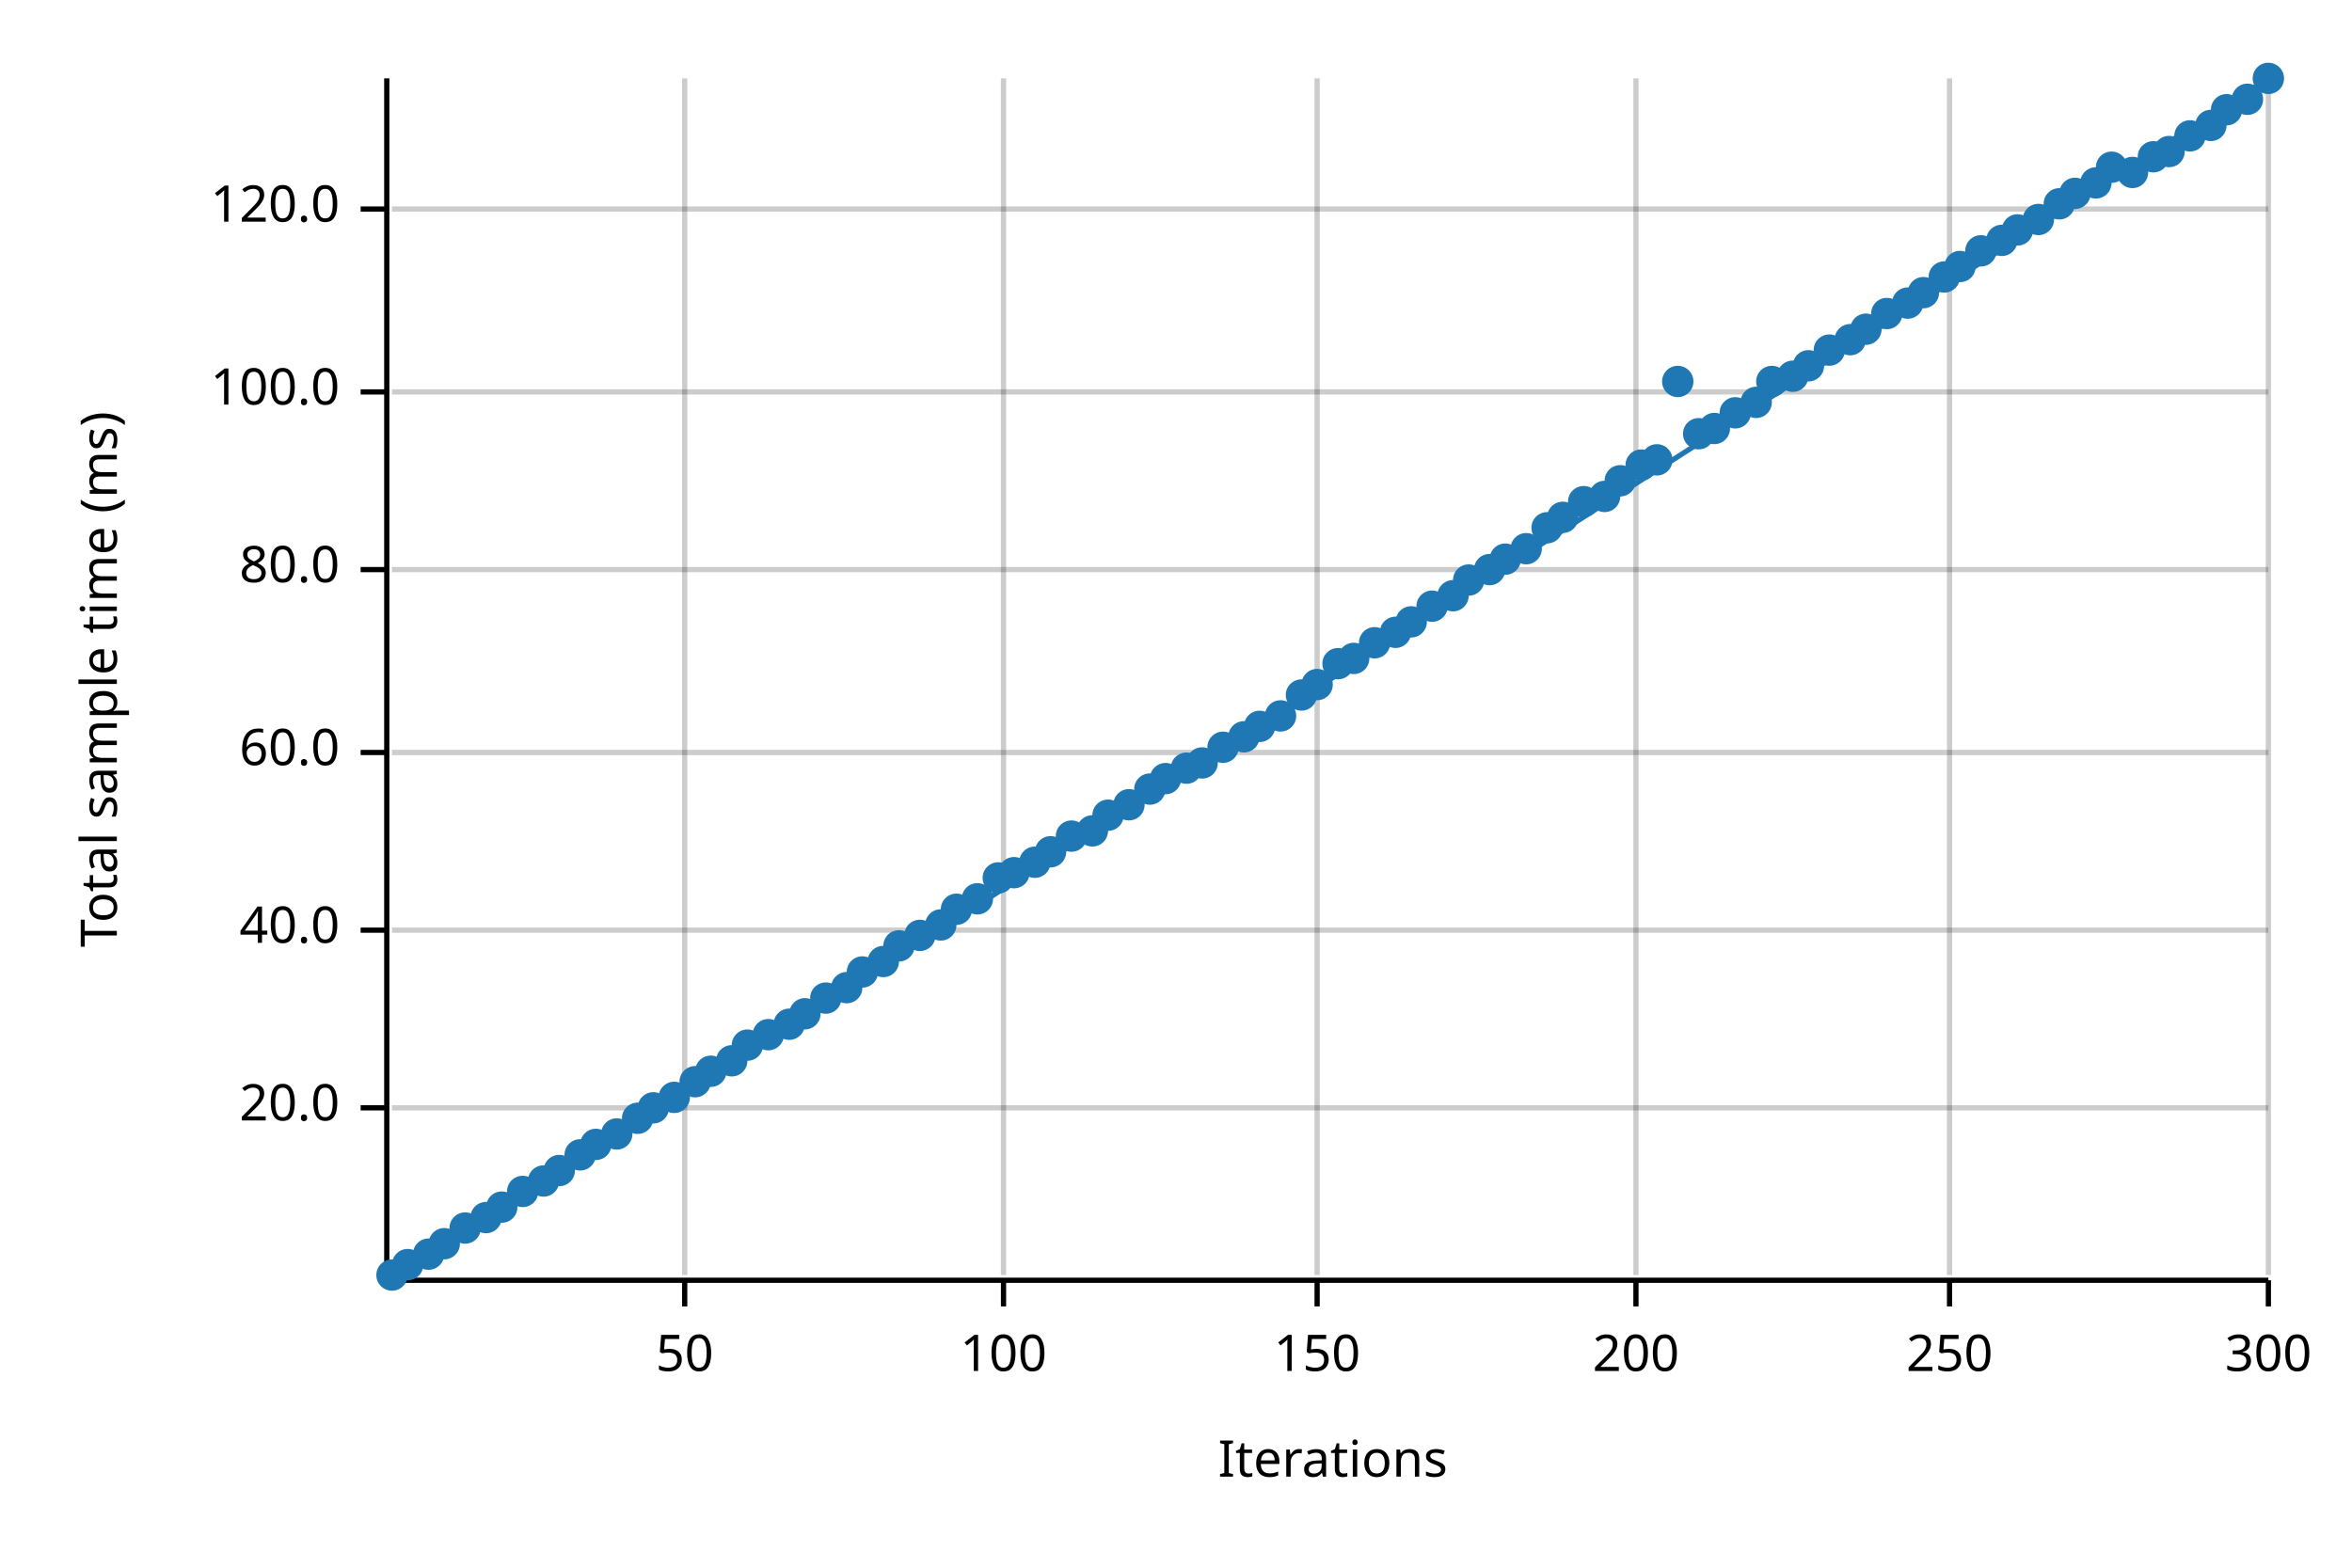
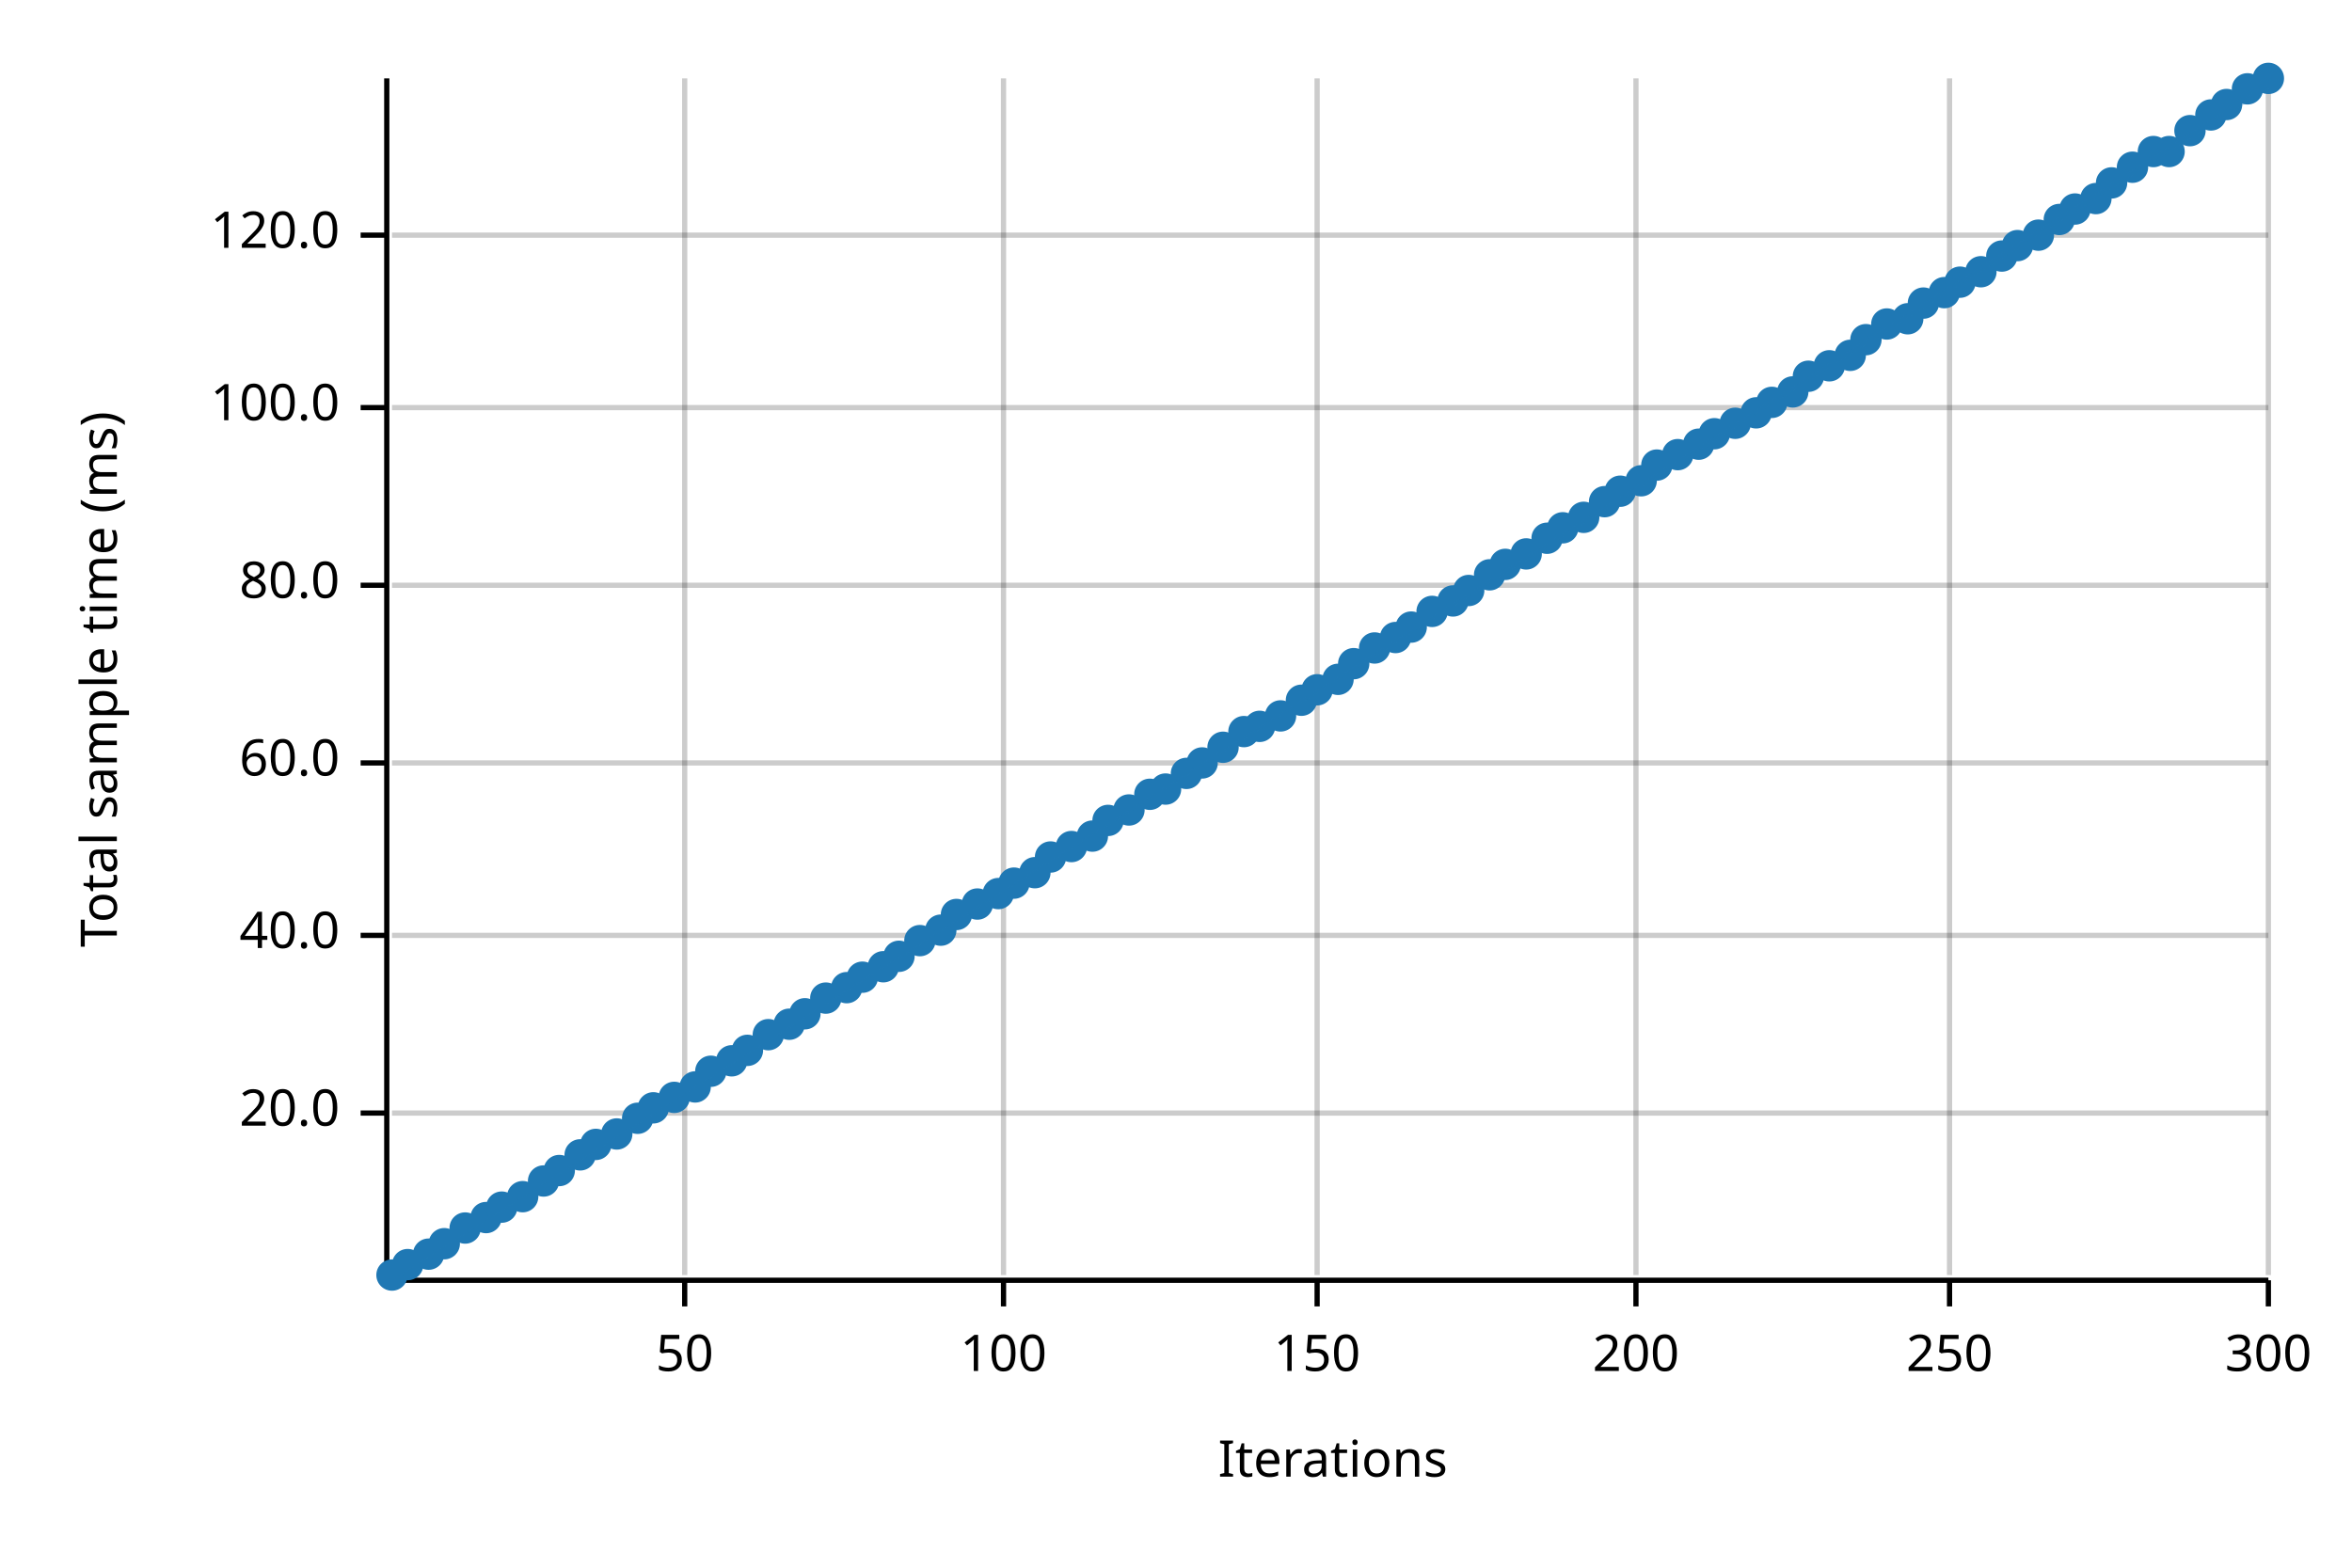
<svg xmlns="http://www.w3.org/2000/svg" width="450" height="300" viewBox="0 0 450 300">
  <text x="15" y="130" dy="0.76em" text-anchor="middle" font-family="sans-serif" font-size="9.677" opacity="1" fill="#000000" transform="rotate(270, 15, 130)">
Total sample time (ms)
</text>
  <text x="255" y="285" dy="-0.5ex" text-anchor="middle" font-family="sans-serif" font-size="9.677" opacity="1" fill="#000000">
Iterations
</text>
  <line opacity="0.2" stroke="#000000" stroke-width="1" x1="131" y1="244" x2="131" y2="15" />
  <line opacity="0.2" stroke="#000000" stroke-width="1" x1="192" y1="244" x2="192" y2="15" />
  <line opacity="0.2" stroke="#000000" stroke-width="1" x1="252" y1="244" x2="252" y2="15" />
  <line opacity="0.2" stroke="#000000" stroke-width="1" x1="313" y1="244" x2="313" y2="15" />
  <line opacity="0.2" stroke="#000000" stroke-width="1" x1="373" y1="244" x2="373" y2="15" />
  <line opacity="0.2" stroke="#000000" stroke-width="1" x1="434" y1="244" x2="434" y2="15" />
-   <line opacity="0.2" stroke="#000000" stroke-width="1" x1="75" y1="212" x2="434" y2="212" />
-   <line opacity="0.2" stroke="#000000" stroke-width="1" x1="75" y1="178" x2="434" y2="178" />
-   <line opacity="0.2" stroke="#000000" stroke-width="1" x1="75" y1="144" x2="434" y2="144" />
-   <line opacity="0.2" stroke="#000000" stroke-width="1" x1="75" y1="109" x2="434" y2="109" />
-   <line opacity="0.2" stroke="#000000" stroke-width="1" x1="75" y1="75" x2="434" y2="75" />
-   <line opacity="0.2" stroke="#000000" stroke-width="1" x1="75" y1="40" x2="434" y2="40" />
+   <line opacity="0.2" stroke="#000000" stroke-width="1" x1="75" y1="213" x2="434" y2="213" />
+   <line opacity="0.2" stroke="#000000" stroke-width="1" x1="75" y1="179" x2="434" y2="179" />
+   <line opacity="0.2" stroke="#000000" stroke-width="1" x1="75" y1="146" x2="434" y2="146" />
+   <line opacity="0.2" stroke="#000000" stroke-width="1" x1="75" y1="112" x2="434" y2="112" />
+   <line opacity="0.2" stroke="#000000" stroke-width="1" x1="75" y1="78" x2="434" y2="78" />
+   <line opacity="0.2" stroke="#000000" stroke-width="1" x1="75" y1="45" x2="434" y2="45" />
  <polyline fill="none" opacity="1" stroke="#000000" stroke-width="1" points="74,15 74,244 " />
-   <text x="65" y="212" dy="0.5ex" text-anchor="end" font-family="sans-serif" font-size="9.677" opacity="1" fill="#000000">
+   <text x="65" y="213" dy="0.5ex" text-anchor="end" font-family="sans-serif" font-size="9.677" opacity="1" fill="#000000">
20.0
</text>
-   <polyline fill="none" opacity="1" stroke="#000000" stroke-width="1" points="69,212 74,212 " />
-   <text x="65" y="178" dy="0.5ex" text-anchor="end" font-family="sans-serif" font-size="9.677" opacity="1" fill="#000000">
+   <polyline fill="none" opacity="1" stroke="#000000" stroke-width="1" points="69,213 74,213 " />
+   <text x="65" y="179" dy="0.5ex" text-anchor="end" font-family="sans-serif" font-size="9.677" opacity="1" fill="#000000">
40.0
</text>
-   <polyline fill="none" opacity="1" stroke="#000000" stroke-width="1" points="69,178 74,178 " />
-   <text x="65" y="144" dy="0.5ex" text-anchor="end" font-family="sans-serif" font-size="9.677" opacity="1" fill="#000000">
+   <polyline fill="none" opacity="1" stroke="#000000" stroke-width="1" points="69,179 74,179 " />
+   <text x="65" y="146" dy="0.5ex" text-anchor="end" font-family="sans-serif" font-size="9.677" opacity="1" fill="#000000">
60.0
</text>
-   <polyline fill="none" opacity="1" stroke="#000000" stroke-width="1" points="69,144 74,144 " />
-   <text x="65" y="109" dy="0.5ex" text-anchor="end" font-family="sans-serif" font-size="9.677" opacity="1" fill="#000000">
+   <polyline fill="none" opacity="1" stroke="#000000" stroke-width="1" points="69,146 74,146 " />
+   <text x="65" y="112" dy="0.5ex" text-anchor="end" font-family="sans-serif" font-size="9.677" opacity="1" fill="#000000">
80.0
</text>
-   <polyline fill="none" opacity="1" stroke="#000000" stroke-width="1" points="69,109 74,109 " />
-   <text x="65" y="75" dy="0.5ex" text-anchor="end" font-family="sans-serif" font-size="9.677" opacity="1" fill="#000000">
+   <polyline fill="none" opacity="1" stroke="#000000" stroke-width="1" points="69,112 74,112 " />
+   <text x="65" y="78" dy="0.5ex" text-anchor="end" font-family="sans-serif" font-size="9.677" opacity="1" fill="#000000">
100.0
</text>
-   <polyline fill="none" opacity="1" stroke="#000000" stroke-width="1" points="69,75 74,75 " />
-   <text x="65" y="40" dy="0.5ex" text-anchor="end" font-family="sans-serif" font-size="9.677" opacity="1" fill="#000000">
+   <polyline fill="none" opacity="1" stroke="#000000" stroke-width="1" points="69,78 74,78 " />
+   <text x="65" y="45" dy="0.5ex" text-anchor="end" font-family="sans-serif" font-size="9.677" opacity="1" fill="#000000">
120.0
</text>
-   <polyline fill="none" opacity="1" stroke="#000000" stroke-width="1" points="69,40 74,40 " />
+   <polyline fill="none" opacity="1" stroke="#000000" stroke-width="1" points="69,45 74,45 " />
  <polyline fill="none" opacity="1" stroke="#000000" stroke-width="1" points="75,245 434,245 " />
  <text x="131" y="255" dy="0.76em" text-anchor="middle" font-family="sans-serif" font-size="9.677" opacity="1" fill="#000000">
50
</text>
  <polyline fill="none" opacity="1" stroke="#000000" stroke-width="1" points="131,245 131,250 " />
  <text x="192" y="255" dy="0.76em" text-anchor="middle" font-family="sans-serif" font-size="9.677" opacity="1" fill="#000000">
100
</text>
  <polyline fill="none" opacity="1" stroke="#000000" stroke-width="1" points="192,245 192,250 " />
  <text x="252" y="255" dy="0.76em" text-anchor="middle" font-family="sans-serif" font-size="9.677" opacity="1" fill="#000000">
150
</text>
  <polyline fill="none" opacity="1" stroke="#000000" stroke-width="1" points="252,245 252,250 " />
  <text x="313" y="255" dy="0.76em" text-anchor="middle" font-family="sans-serif" font-size="9.677" opacity="1" fill="#000000">
200
</text>
  <polyline fill="none" opacity="1" stroke="#000000" stroke-width="1" points="313,245 313,250 " />
  <text x="373" y="255" dy="0.76em" text-anchor="middle" font-family="sans-serif" font-size="9.677" opacity="1" fill="#000000">
250
</text>
  <polyline fill="none" opacity="1" stroke="#000000" stroke-width="1" points="373,245 373,250 " />
  <text x="434" y="255" dy="0.76em" text-anchor="middle" font-family="sans-serif" font-size="9.677" opacity="1" fill="#000000">
300
</text>
  <polyline fill="none" opacity="1" stroke="#000000" stroke-width="1" points="434,245 434,250 " />
  <circle cx="75" cy="244" r="3" opacity="1" fill="#1F78B4" stroke="none" stroke-width="1" />
  <circle cx="78" cy="242" r="3" opacity="1" fill="#1F78B4" stroke="none" stroke-width="1" />
  <circle cx="82" cy="240" r="3" opacity="1" fill="#1F78B4" stroke="none" stroke-width="1" />
  <circle cx="85" cy="238" r="3" opacity="1" fill="#1F78B4" stroke="none" stroke-width="1" />
  <circle cx="89" cy="235" r="3" opacity="1" fill="#1F78B4" stroke="none" stroke-width="1" />
  <circle cx="93" cy="233" r="3" opacity="1" fill="#1F78B4" stroke="none" stroke-width="1" />
  <circle cx="96" cy="231" r="3" opacity="1" fill="#1F78B4" stroke="none" stroke-width="1" />
-   <circle cx="100" cy="228" r="3" opacity="1" fill="#1F78B4" stroke="none" stroke-width="1" />
+   <circle cx="100" cy="229" r="3" opacity="1" fill="#1F78B4" stroke="none" stroke-width="1" />
  <circle cx="104" cy="226" r="3" opacity="1" fill="#1F78B4" stroke="none" stroke-width="1" />
  <circle cx="107" cy="224" r="3" opacity="1" fill="#1F78B4" stroke="none" stroke-width="1" />
  <circle cx="111" cy="221" r="3" opacity="1" fill="#1F78B4" stroke="none" stroke-width="1" />
  <circle cx="114" cy="219" r="3" opacity="1" fill="#1F78B4" stroke="none" stroke-width="1" />
  <circle cx="118" cy="217" r="3" opacity="1" fill="#1F78B4" stroke="none" stroke-width="1" />
  <circle cx="122" cy="214" r="3" opacity="1" fill="#1F78B4" stroke="none" stroke-width="1" />
  <circle cx="125" cy="212" r="3" opacity="1" fill="#1F78B4" stroke="none" stroke-width="1" />
  <circle cx="129" cy="210" r="3" opacity="1" fill="#1F78B4" stroke="none" stroke-width="1" />
-   <circle cx="133" cy="207" r="3" opacity="1" fill="#1F78B4" stroke="none" stroke-width="1" />
+   <circle cx="133" cy="208" r="3" opacity="1" fill="#1F78B4" stroke="none" stroke-width="1" />
  <circle cx="136" cy="205" r="3" opacity="1" fill="#1F78B4" stroke="none" stroke-width="1" />
  <circle cx="140" cy="203" r="3" opacity="1" fill="#1F78B4" stroke="none" stroke-width="1" />
-   <circle cx="143" cy="200" r="3" opacity="1" fill="#1F78B4" stroke="none" stroke-width="1" />
+   <circle cx="143" cy="201" r="3" opacity="1" fill="#1F78B4" stroke="none" stroke-width="1" />
  <circle cx="147" cy="198" r="3" opacity="1" fill="#1F78B4" stroke="none" stroke-width="1" />
  <circle cx="151" cy="196" r="3" opacity="1" fill="#1F78B4" stroke="none" stroke-width="1" />
  <circle cx="154" cy="194" r="3" opacity="1" fill="#1F78B4" stroke="none" stroke-width="1" />
  <circle cx="158" cy="191" r="3" opacity="1" fill="#1F78B4" stroke="none" stroke-width="1" />
  <circle cx="162" cy="189" r="3" opacity="1" fill="#1F78B4" stroke="none" stroke-width="1" />
-   <circle cx="165" cy="186" r="3" opacity="1" fill="#1F78B4" stroke="none" stroke-width="1" />
-   <circle cx="169" cy="184" r="3" opacity="1" fill="#1F78B4" stroke="none" stroke-width="1" />
-   <circle cx="172" cy="181" r="3" opacity="1" fill="#1F78B4" stroke="none" stroke-width="1" />
-   <circle cx="176" cy="179" r="3" opacity="1" fill="#1F78B4" stroke="none" stroke-width="1" />
-   <circle cx="180" cy="177" r="3" opacity="1" fill="#1F78B4" stroke="none" stroke-width="1" />
-   <circle cx="183" cy="174" r="3" opacity="1" fill="#1F78B4" stroke="none" stroke-width="1" />
-   <circle cx="187" cy="172" r="3" opacity="1" fill="#1F78B4" stroke="none" stroke-width="1" />
-   <circle cx="191" cy="168" r="3" opacity="1" fill="#1F78B4" stroke="none" stroke-width="1" />
-   <circle cx="194" cy="167" r="3" opacity="1" fill="#1F78B4" stroke="none" stroke-width="1" />
-   <circle cx="198" cy="165" r="3" opacity="1" fill="#1F78B4" stroke="none" stroke-width="1" />
-   <circle cx="201" cy="163" r="3" opacity="1" fill="#1F78B4" stroke="none" stroke-width="1" />
-   <circle cx="205" cy="160" r="3" opacity="1" fill="#1F78B4" stroke="none" stroke-width="1" />
-   <circle cx="209" cy="159" r="3" opacity="1" fill="#1F78B4" stroke="none" stroke-width="1" />
-   <circle cx="212" cy="156" r="3" opacity="1" fill="#1F78B4" stroke="none" stroke-width="1" />
-   <circle cx="216" cy="154" r="3" opacity="1" fill="#1F78B4" stroke="none" stroke-width="1" />
-   <circle cx="220" cy="151" r="3" opacity="1" fill="#1F78B4" stroke="none" stroke-width="1" />
-   <circle cx="223" cy="149" r="3" opacity="1" fill="#1F78B4" stroke="none" stroke-width="1" />
-   <circle cx="227" cy="147" r="3" opacity="1" fill="#1F78B4" stroke="none" stroke-width="1" />
+   <circle cx="165" cy="187" r="3" opacity="1" fill="#1F78B4" stroke="none" stroke-width="1" />
+   <circle cx="169" cy="185" r="3" opacity="1" fill="#1F78B4" stroke="none" stroke-width="1" />
+   <circle cx="172" cy="183" r="3" opacity="1" fill="#1F78B4" stroke="none" stroke-width="1" />
+   <circle cx="176" cy="180" r="3" opacity="1" fill="#1F78B4" stroke="none" stroke-width="1" />
+   <circle cx="180" cy="178" r="3" opacity="1" fill="#1F78B4" stroke="none" stroke-width="1" />
+   <circle cx="183" cy="175" r="3" opacity="1" fill="#1F78B4" stroke="none" stroke-width="1" />
+   <circle cx="187" cy="173" r="3" opacity="1" fill="#1F78B4" stroke="none" stroke-width="1" />
+   <circle cx="191" cy="171" r="3" opacity="1" fill="#1F78B4" stroke="none" stroke-width="1" />
+   <circle cx="194" cy="169" r="3" opacity="1" fill="#1F78B4" stroke="none" stroke-width="1" />
+   <circle cx="198" cy="167" r="3" opacity="1" fill="#1F78B4" stroke="none" stroke-width="1" />
+   <circle cx="201" cy="164" r="3" opacity="1" fill="#1F78B4" stroke="none" stroke-width="1" />
+   <circle cx="205" cy="162" r="3" opacity="1" fill="#1F78B4" stroke="none" stroke-width="1" />
+   <circle cx="209" cy="160" r="3" opacity="1" fill="#1F78B4" stroke="none" stroke-width="1" />
+   <circle cx="212" cy="157" r="3" opacity="1" fill="#1F78B4" stroke="none" stroke-width="1" />
+   <circle cx="216" cy="155" r="3" opacity="1" fill="#1F78B4" stroke="none" stroke-width="1" />
+   <circle cx="220" cy="152" r="3" opacity="1" fill="#1F78B4" stroke="none" stroke-width="1" />
+   <circle cx="223" cy="151" r="3" opacity="1" fill="#1F78B4" stroke="none" stroke-width="1" />
+   <circle cx="227" cy="148" r="3" opacity="1" fill="#1F78B4" stroke="none" stroke-width="1" />
  <circle cx="230" cy="146" r="3" opacity="1" fill="#1F78B4" stroke="none" stroke-width="1" />
  <circle cx="234" cy="143" r="3" opacity="1" fill="#1F78B4" stroke="none" stroke-width="1" />
-   <circle cx="238" cy="141" r="3" opacity="1" fill="#1F78B4" stroke="none" stroke-width="1" />
+   <circle cx="238" cy="140" r="3" opacity="1" fill="#1F78B4" stroke="none" stroke-width="1" />
  <circle cx="241" cy="139" r="3" opacity="1" fill="#1F78B4" stroke="none" stroke-width="1" />
  <circle cx="245" cy="137" r="3" opacity="1" fill="#1F78B4" stroke="none" stroke-width="1" />
-   <circle cx="249" cy="133" r="3" opacity="1" fill="#1F78B4" stroke="none" stroke-width="1" />
-   <circle cx="252" cy="131" r="3" opacity="1" fill="#1F78B4" stroke="none" stroke-width="1" />
-   <circle cx="256" cy="127" r="3" opacity="1" fill="#1F78B4" stroke="none" stroke-width="1" />
-   <circle cx="259" cy="126" r="3" opacity="1" fill="#1F78B4" stroke="none" stroke-width="1" />
-   <circle cx="263" cy="123" r="3" opacity="1" fill="#1F78B4" stroke="none" stroke-width="1" />
-   <circle cx="267" cy="121" r="3" opacity="1" fill="#1F78B4" stroke="none" stroke-width="1" />
-   <circle cx="270" cy="119" r="3" opacity="1" fill="#1F78B4" stroke="none" stroke-width="1" />
-   <circle cx="274" cy="116" r="3" opacity="1" fill="#1F78B4" stroke="none" stroke-width="1" />
-   <circle cx="278" cy="114" r="3" opacity="1" fill="#1F78B4" stroke="none" stroke-width="1" />
-   <circle cx="281" cy="111" r="3" opacity="1" fill="#1F78B4" stroke="none" stroke-width="1" />
-   <circle cx="285" cy="109" r="3" opacity="1" fill="#1F78B4" stroke="none" stroke-width="1" />
-   <circle cx="288" cy="107" r="3" opacity="1" fill="#1F78B4" stroke="none" stroke-width="1" />
-   <circle cx="292" cy="105" r="3" opacity="1" fill="#1F78B4" stroke="none" stroke-width="1" />
-   <circle cx="296" cy="101" r="3" opacity="1" fill="#1F78B4" stroke="none" stroke-width="1" />
-   <circle cx="299" cy="99" r="3" opacity="1" fill="#1F78B4" stroke="none" stroke-width="1" />
-   <circle cx="303" cy="96" r="3" opacity="1" fill="#1F78B4" stroke="none" stroke-width="1" />
-   <circle cx="307" cy="95" r="3" opacity="1" fill="#1F78B4" stroke="none" stroke-width="1" />
-   <circle cx="310" cy="92" r="3" opacity="1" fill="#1F78B4" stroke="none" stroke-width="1" />
-   <circle cx="314" cy="89" r="3" opacity="1" fill="#1F78B4" stroke="none" stroke-width="1" />
-   <circle cx="317" cy="88" r="3" opacity="1" fill="#1F78B4" stroke="none" stroke-width="1" />
-   <circle cx="321" cy="73" r="3" opacity="1" fill="#1F78B4" stroke="none" stroke-width="1" />
-   <circle cx="325" cy="83" r="3" opacity="1" fill="#1F78B4" stroke="none" stroke-width="1" />
-   <circle cx="328" cy="82" r="3" opacity="1" fill="#1F78B4" stroke="none" stroke-width="1" />
-   <circle cx="332" cy="79" r="3" opacity="1" fill="#1F78B4" stroke="none" stroke-width="1" />
-   <circle cx="336" cy="77" r="3" opacity="1" fill="#1F78B4" stroke="none" stroke-width="1" />
-   <circle cx="339" cy="73" r="3" opacity="1" fill="#1F78B4" stroke="none" stroke-width="1" />
-   <circle cx="343" cy="72" r="3" opacity="1" fill="#1F78B4" stroke="none" stroke-width="1" />
-   <circle cx="346" cy="70" r="3" opacity="1" fill="#1F78B4" stroke="none" stroke-width="1" />
-   <circle cx="350" cy="67" r="3" opacity="1" fill="#1F78B4" stroke="none" stroke-width="1" />
-   <circle cx="354" cy="65" r="3" opacity="1" fill="#1F78B4" stroke="none" stroke-width="1" />
-   <circle cx="357" cy="63" r="3" opacity="1" fill="#1F78B4" stroke="none" stroke-width="1" />
-   <circle cx="361" cy="60" r="3" opacity="1" fill="#1F78B4" stroke="none" stroke-width="1" />
-   <circle cx="365" cy="58" r="3" opacity="1" fill="#1F78B4" stroke="none" stroke-width="1" />
-   <circle cx="368" cy="56" r="3" opacity="1" fill="#1F78B4" stroke="none" stroke-width="1" />
-   <circle cx="372" cy="53" r="3" opacity="1" fill="#1F78B4" stroke="none" stroke-width="1" />
-   <circle cx="375" cy="51" r="3" opacity="1" fill="#1F78B4" stroke="none" stroke-width="1" />
-   <circle cx="379" cy="48" r="3" opacity="1" fill="#1F78B4" stroke="none" stroke-width="1" />
-   <circle cx="383" cy="46" r="3" opacity="1" fill="#1F78B4" stroke="none" stroke-width="1" />
-   <circle cx="386" cy="44" r="3" opacity="1" fill="#1F78B4" stroke="none" stroke-width="1" />
-   <circle cx="390" cy="42" r="3" opacity="1" fill="#1F78B4" stroke="none" stroke-width="1" />
-   <circle cx="394" cy="39" r="3" opacity="1" fill="#1F78B4" stroke="none" stroke-width="1" />
-   <circle cx="397" cy="37" r="3" opacity="1" fill="#1F78B4" stroke="none" stroke-width="1" />
-   <circle cx="401" cy="35" r="3" opacity="1" fill="#1F78B4" stroke="none" stroke-width="1" />
-   <circle cx="404" cy="32" r="3" opacity="1" fill="#1F78B4" stroke="none" stroke-width="1" />
-   <circle cx="408" cy="33" r="3" opacity="1" fill="#1F78B4" stroke="none" stroke-width="1" />
-   <circle cx="412" cy="30" r="3" opacity="1" fill="#1F78B4" stroke="none" stroke-width="1" />
+   <circle cx="249" cy="134" r="3" opacity="1" fill="#1F78B4" stroke="none" stroke-width="1" />
+   <circle cx="252" cy="132" r="3" opacity="1" fill="#1F78B4" stroke="none" stroke-width="1" />
+   <circle cx="256" cy="130" r="3" opacity="1" fill="#1F78B4" stroke="none" stroke-width="1" />
+   <circle cx="259" cy="127" r="3" opacity="1" fill="#1F78B4" stroke="none" stroke-width="1" />
+   <circle cx="263" cy="124" r="3" opacity="1" fill="#1F78B4" stroke="none" stroke-width="1" />
+   <circle cx="267" cy="122" r="3" opacity="1" fill="#1F78B4" stroke="none" stroke-width="1" />
+   <circle cx="270" cy="120" r="3" opacity="1" fill="#1F78B4" stroke="none" stroke-width="1" />
+   <circle cx="274" cy="117" r="3" opacity="1" fill="#1F78B4" stroke="none" stroke-width="1" />
+   <circle cx="278" cy="115" r="3" opacity="1" fill="#1F78B4" stroke="none" stroke-width="1" />
+   <circle cx="281" cy="113" r="3" opacity="1" fill="#1F78B4" stroke="none" stroke-width="1" />
+   <circle cx="285" cy="110" r="3" opacity="1" fill="#1F78B4" stroke="none" stroke-width="1" />
+   <circle cx="288" cy="108" r="3" opacity="1" fill="#1F78B4" stroke="none" stroke-width="1" />
+   <circle cx="292" cy="106" r="3" opacity="1" fill="#1F78B4" stroke="none" stroke-width="1" />
+   <circle cx="296" cy="103" r="3" opacity="1" fill="#1F78B4" stroke="none" stroke-width="1" />
+   <circle cx="299" cy="101" r="3" opacity="1" fill="#1F78B4" stroke="none" stroke-width="1" />
+   <circle cx="303" cy="99" r="3" opacity="1" fill="#1F78B4" stroke="none" stroke-width="1" />
+   <circle cx="307" cy="96" r="3" opacity="1" fill="#1F78B4" stroke="none" stroke-width="1" />
+   <circle cx="310" cy="94" r="3" opacity="1" fill="#1F78B4" stroke="none" stroke-width="1" />
+   <circle cx="314" cy="92" r="3" opacity="1" fill="#1F78B4" stroke="none" stroke-width="1" />
+   <circle cx="317" cy="89" r="3" opacity="1" fill="#1F78B4" stroke="none" stroke-width="1" />
+   <circle cx="321" cy="87" r="3" opacity="1" fill="#1F78B4" stroke="none" stroke-width="1" />
+   <circle cx="325" cy="85" r="3" opacity="1" fill="#1F78B4" stroke="none" stroke-width="1" />
+   <circle cx="328" cy="83" r="3" opacity="1" fill="#1F78B4" stroke="none" stroke-width="1" />
+   <circle cx="332" cy="81" r="3" opacity="1" fill="#1F78B4" stroke="none" stroke-width="1" />
+   <circle cx="336" cy="79" r="3" opacity="1" fill="#1F78B4" stroke="none" stroke-width="1" />
+   <circle cx="339" cy="77" r="3" opacity="1" fill="#1F78B4" stroke="none" stroke-width="1" />
+   <circle cx="343" cy="75" r="3" opacity="1" fill="#1F78B4" stroke="none" stroke-width="1" />
+   <circle cx="346" cy="72" r="3" opacity="1" fill="#1F78B4" stroke="none" stroke-width="1" />
+   <circle cx="350" cy="70" r="3" opacity="1" fill="#1F78B4" stroke="none" stroke-width="1" />
+   <circle cx="354" cy="68" r="3" opacity="1" fill="#1F78B4" stroke="none" stroke-width="1" />
+   <circle cx="357" cy="65" r="3" opacity="1" fill="#1F78B4" stroke="none" stroke-width="1" />
+   <circle cx="361" cy="62" r="3" opacity="1" fill="#1F78B4" stroke="none" stroke-width="1" />
+   <circle cx="365" cy="61" r="3" opacity="1" fill="#1F78B4" stroke="none" stroke-width="1" />
+   <circle cx="368" cy="58" r="3" opacity="1" fill="#1F78B4" stroke="none" stroke-width="1" />
+   <circle cx="372" cy="56" r="3" opacity="1" fill="#1F78B4" stroke="none" stroke-width="1" />
+   <circle cx="375" cy="54" r="3" opacity="1" fill="#1F78B4" stroke="none" stroke-width="1" />
+   <circle cx="379" cy="52" r="3" opacity="1" fill="#1F78B4" stroke="none" stroke-width="1" />
+   <circle cx="383" cy="49" r="3" opacity="1" fill="#1F78B4" stroke="none" stroke-width="1" />
+   <circle cx="386" cy="47" r="3" opacity="1" fill="#1F78B4" stroke="none" stroke-width="1" />
+   <circle cx="390" cy="45" r="3" opacity="1" fill="#1F78B4" stroke="none" stroke-width="1" />
+   <circle cx="394" cy="42" r="3" opacity="1" fill="#1F78B4" stroke="none" stroke-width="1" />
+   <circle cx="397" cy="40" r="3" opacity="1" fill="#1F78B4" stroke="none" stroke-width="1" />
+   <circle cx="401" cy="38" r="3" opacity="1" fill="#1F78B4" stroke="none" stroke-width="1" />
+   <circle cx="404" cy="35" r="3" opacity="1" fill="#1F78B4" stroke="none" stroke-width="1" />
+   <circle cx="408" cy="32" r="3" opacity="1" fill="#1F78B4" stroke="none" stroke-width="1" />
+   <circle cx="412" cy="29" r="3" opacity="1" fill="#1F78B4" stroke="none" stroke-width="1" />
  <circle cx="415" cy="29" r="3" opacity="1" fill="#1F78B4" stroke="none" stroke-width="1" />
-   <circle cx="419" cy="26" r="3" opacity="1" fill="#1F78B4" stroke="none" stroke-width="1" />
-   <circle cx="423" cy="24" r="3" opacity="1" fill="#1F78B4" stroke="none" stroke-width="1" />
-   <circle cx="426" cy="21" r="3" opacity="1" fill="#1F78B4" stroke="none" stroke-width="1" />
-   <circle cx="430" cy="19" r="3" opacity="1" fill="#1F78B4" stroke="none" stroke-width="1" />
+   <circle cx="419" cy="25" r="3" opacity="1" fill="#1F78B4" stroke="none" stroke-width="1" />
+   <circle cx="423" cy="22" r="3" opacity="1" fill="#1F78B4" stroke="none" stroke-width="1" />
+   <circle cx="426" cy="20" r="3" opacity="1" fill="#1F78B4" stroke="none" stroke-width="1" />
+   <circle cx="430" cy="17" r="3" opacity="1" fill="#1F78B4" stroke="none" stroke-width="1" />
  <circle cx="434" cy="15" r="3" opacity="1" fill="#1F78B4" stroke="none" stroke-width="1" />
-   <polyline fill="none" opacity="1" stroke="#1F78B4" stroke-width="1" points="75,245 434,15 " />
-   <polygon opacity="0.25" fill="#1F78B4" points="75,245 434,15 434,15 " />
+   <polyline fill="none" opacity="1" stroke="#1F78B4" stroke-width="1" points="75,245 434,16 " />
+   <polygon opacity="0.25" fill="#1F78B4" points="75,245 434,17 434,16 " />
</svg>
